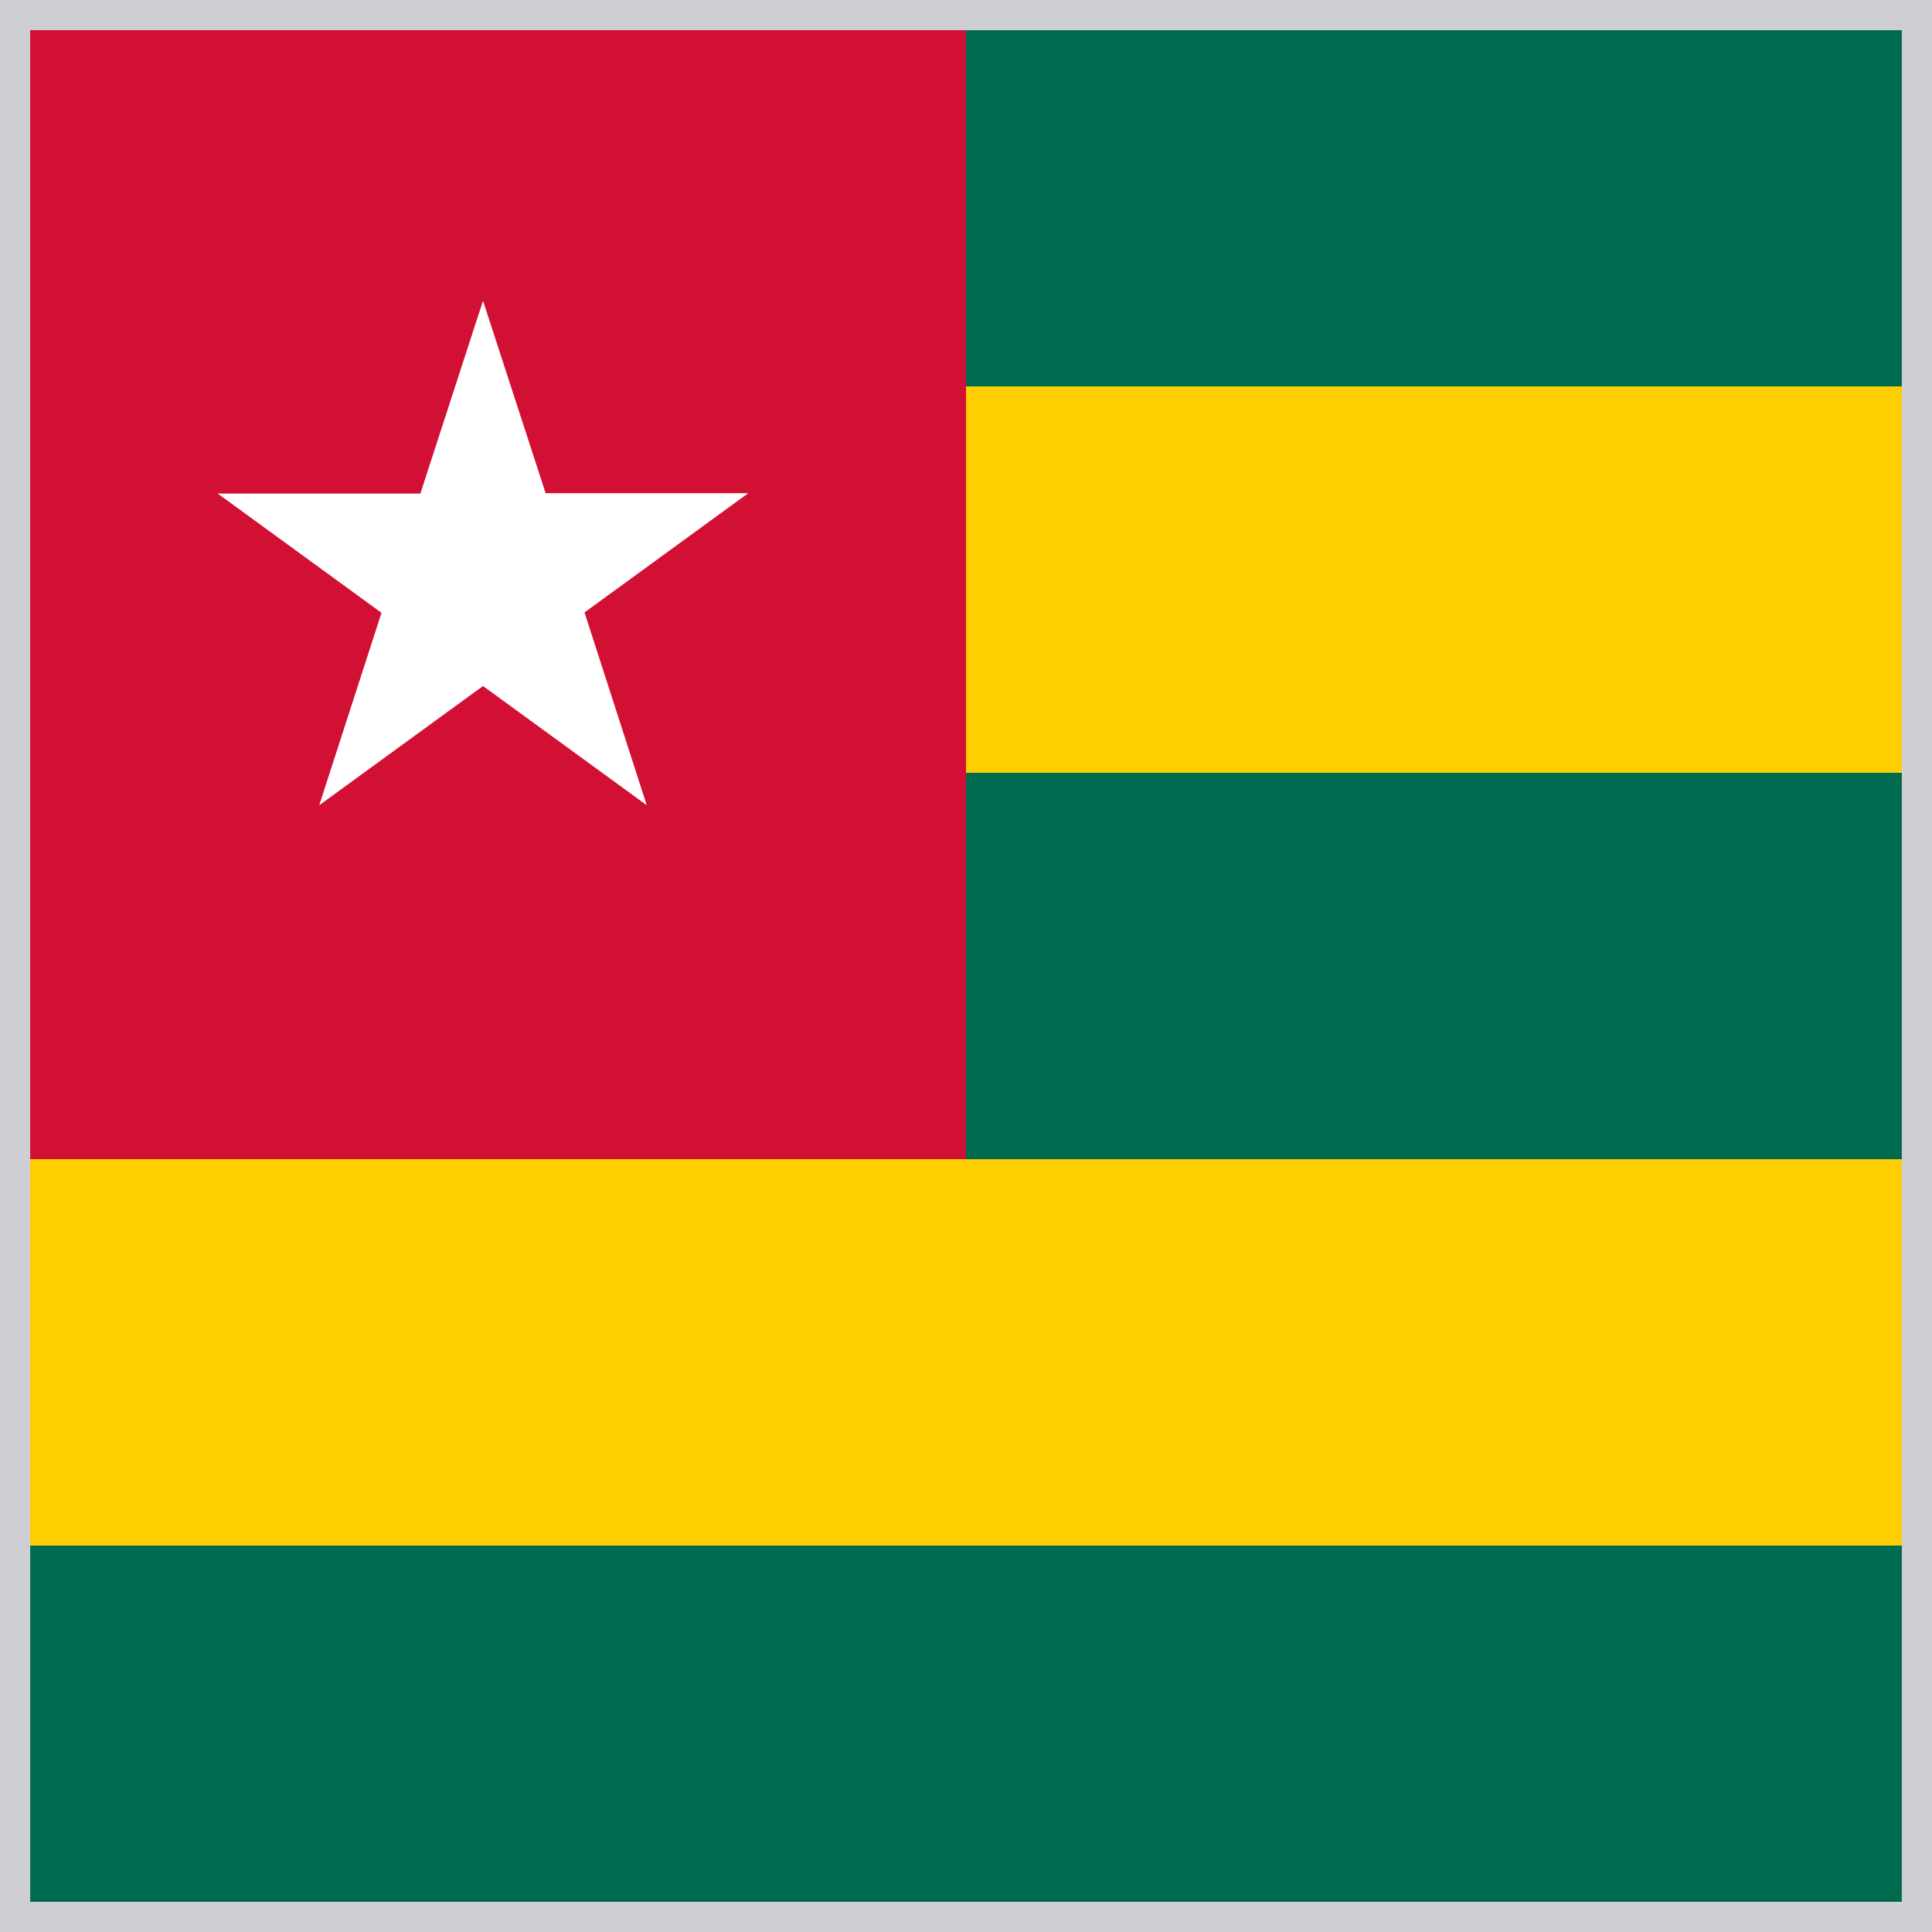
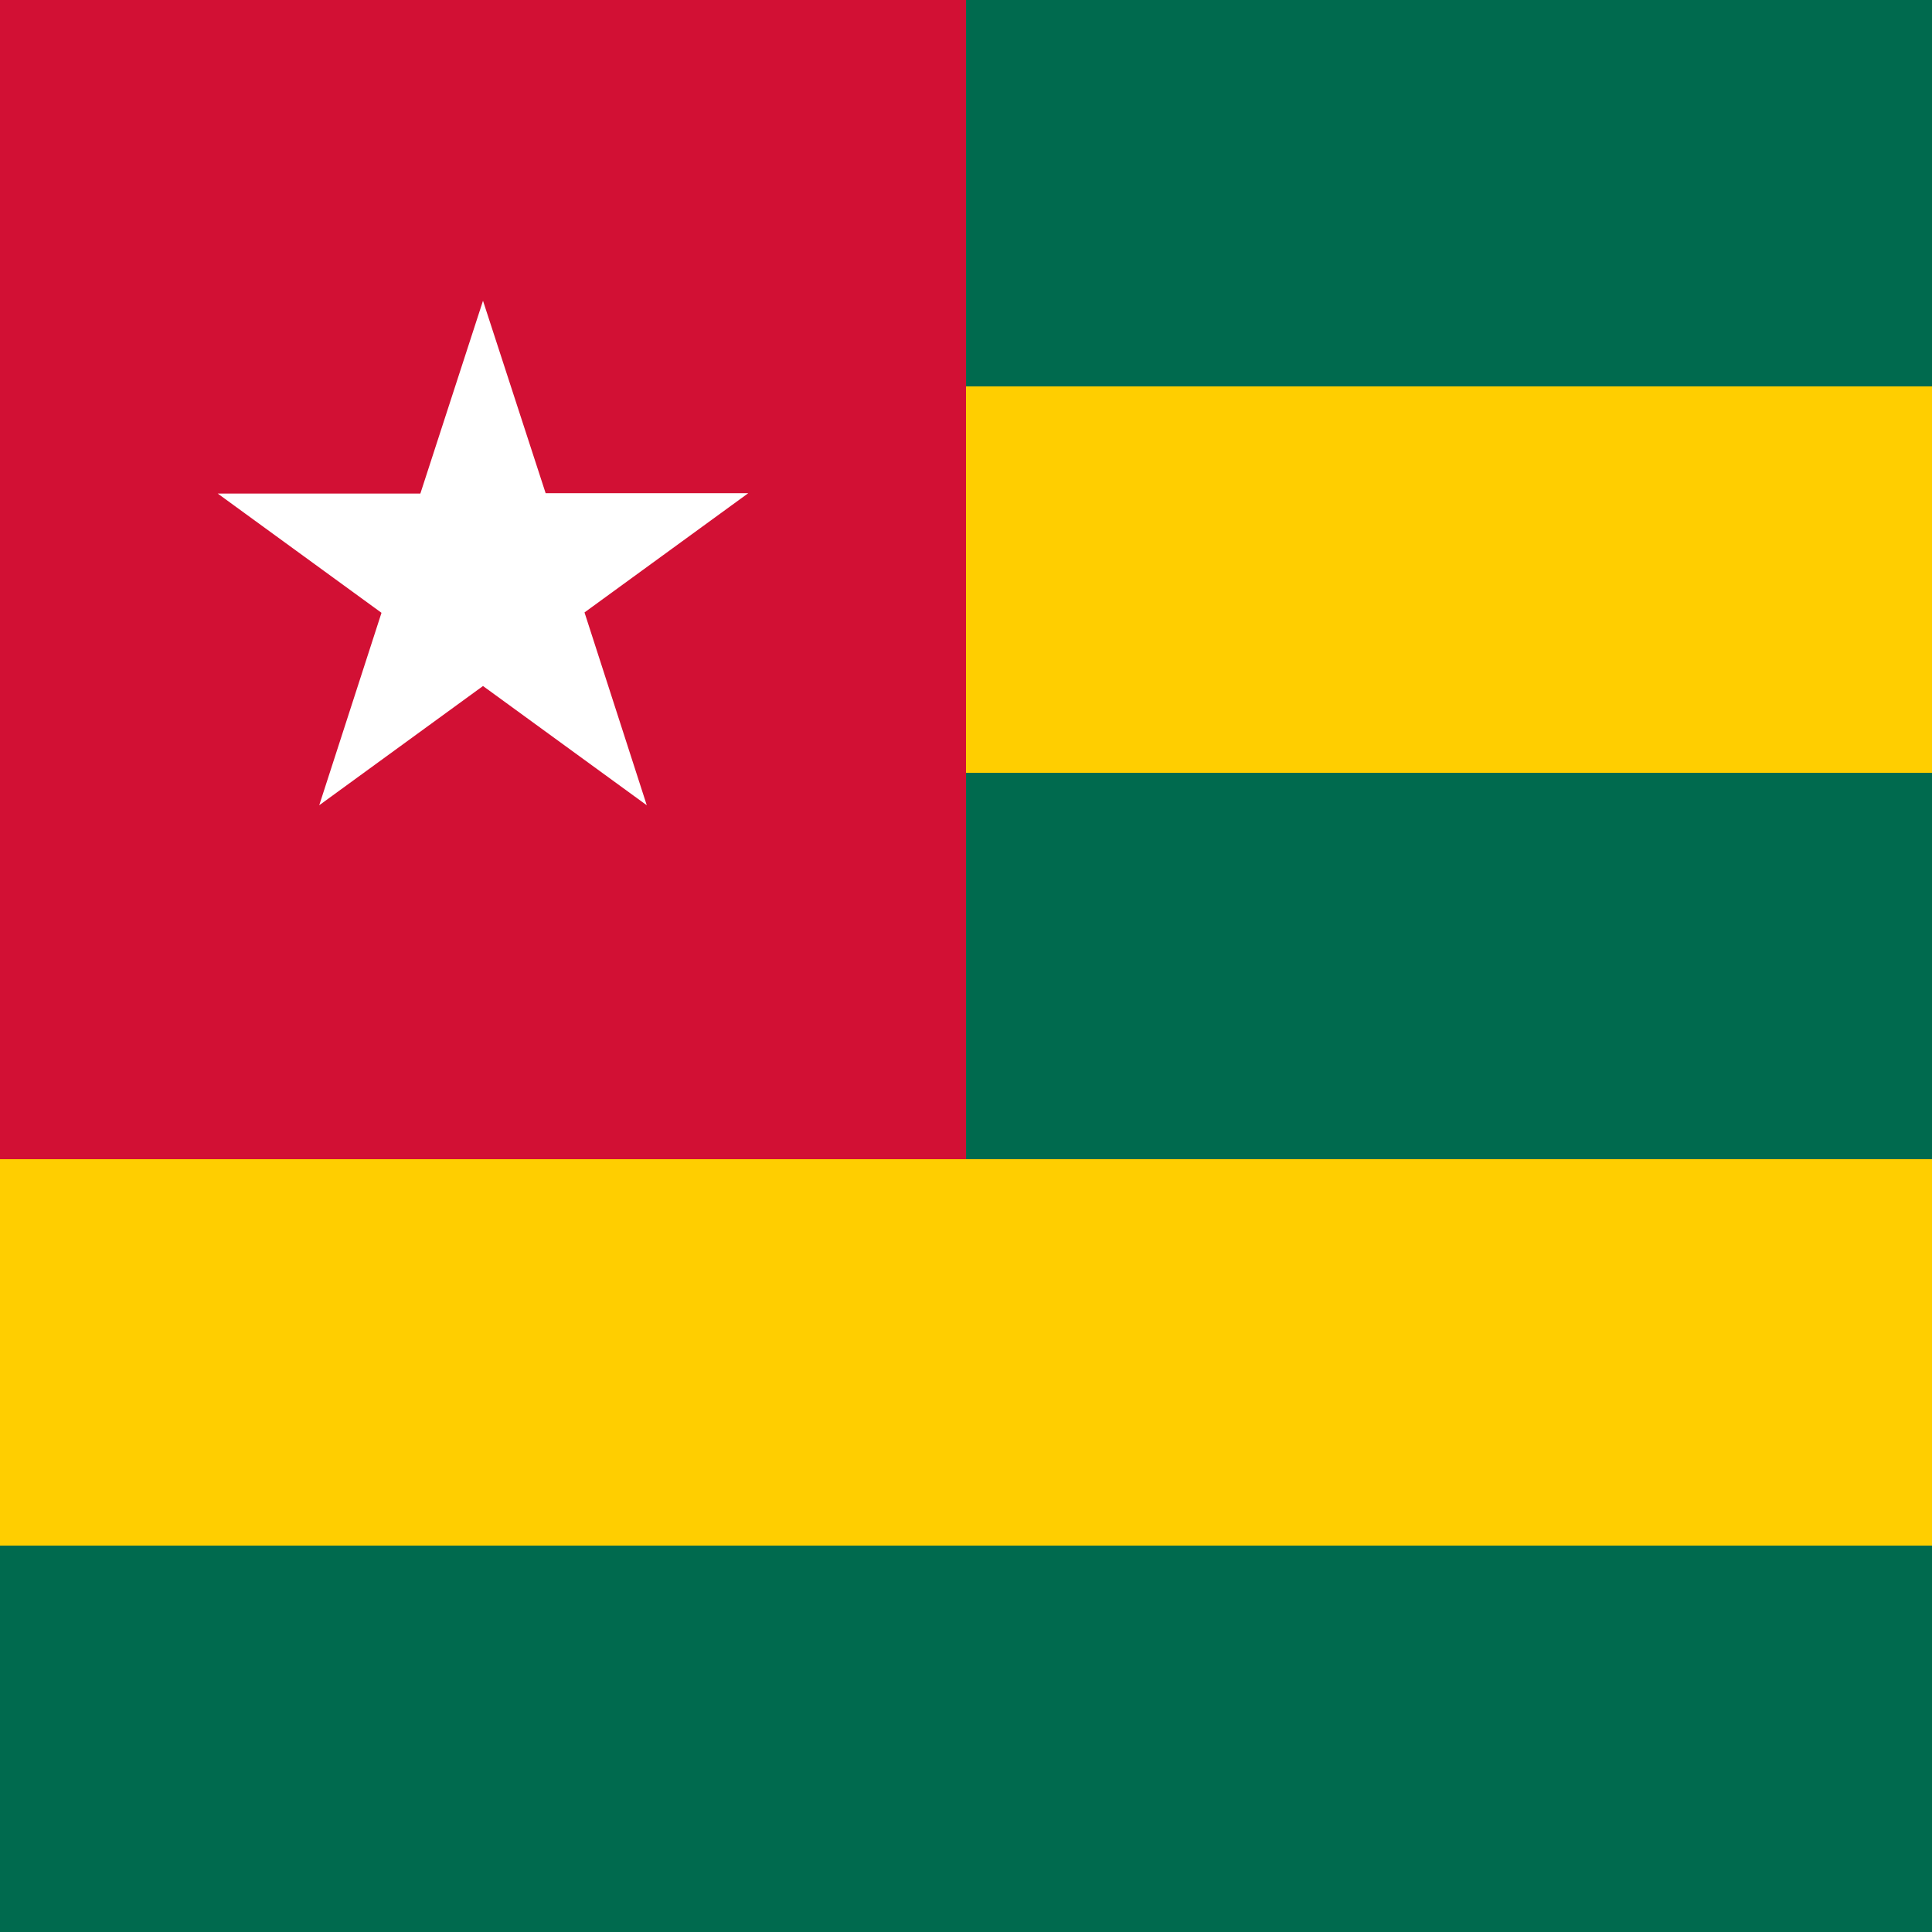
<svg xmlns="http://www.w3.org/2000/svg" width="512" height="512">
  <path fill="#FFCE00" d="M0 0h512v512H0z" />
  <path fill="#006A4E" d="M0 0h512v102.4H0zm0 204.8h512v102.4H0zm0 204.8h512V512H0z" />
  <path fill="#D21034" d="M0 0h256v307.2H0z" />
  <path fill="#FFFFFF" d="m128 79.7 16.6 51h53.7l-43.4 31.6 16.5 51.1-43.4-31.6-43.4 31.6 16.5-51-43.4-31.6h53.7z" />
-   <rect width="512" height="512" fill="none" stroke="#cdcfd3" stroke-width="16" />
</svg>
